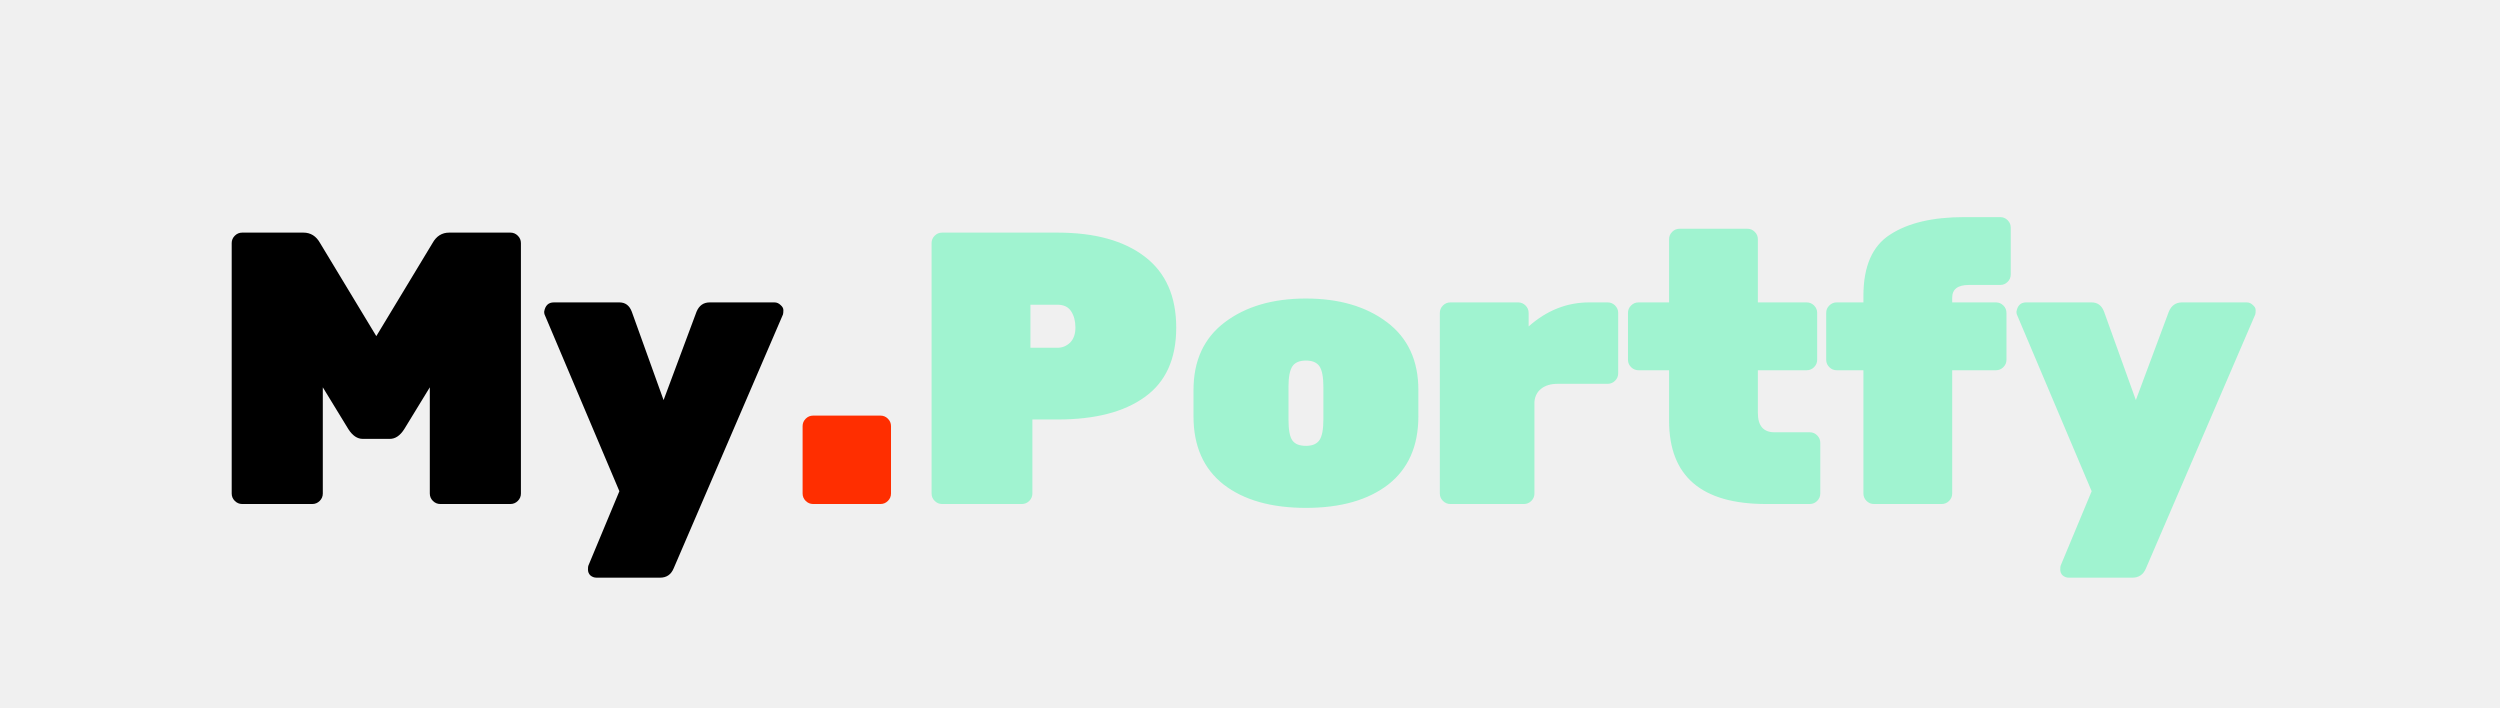
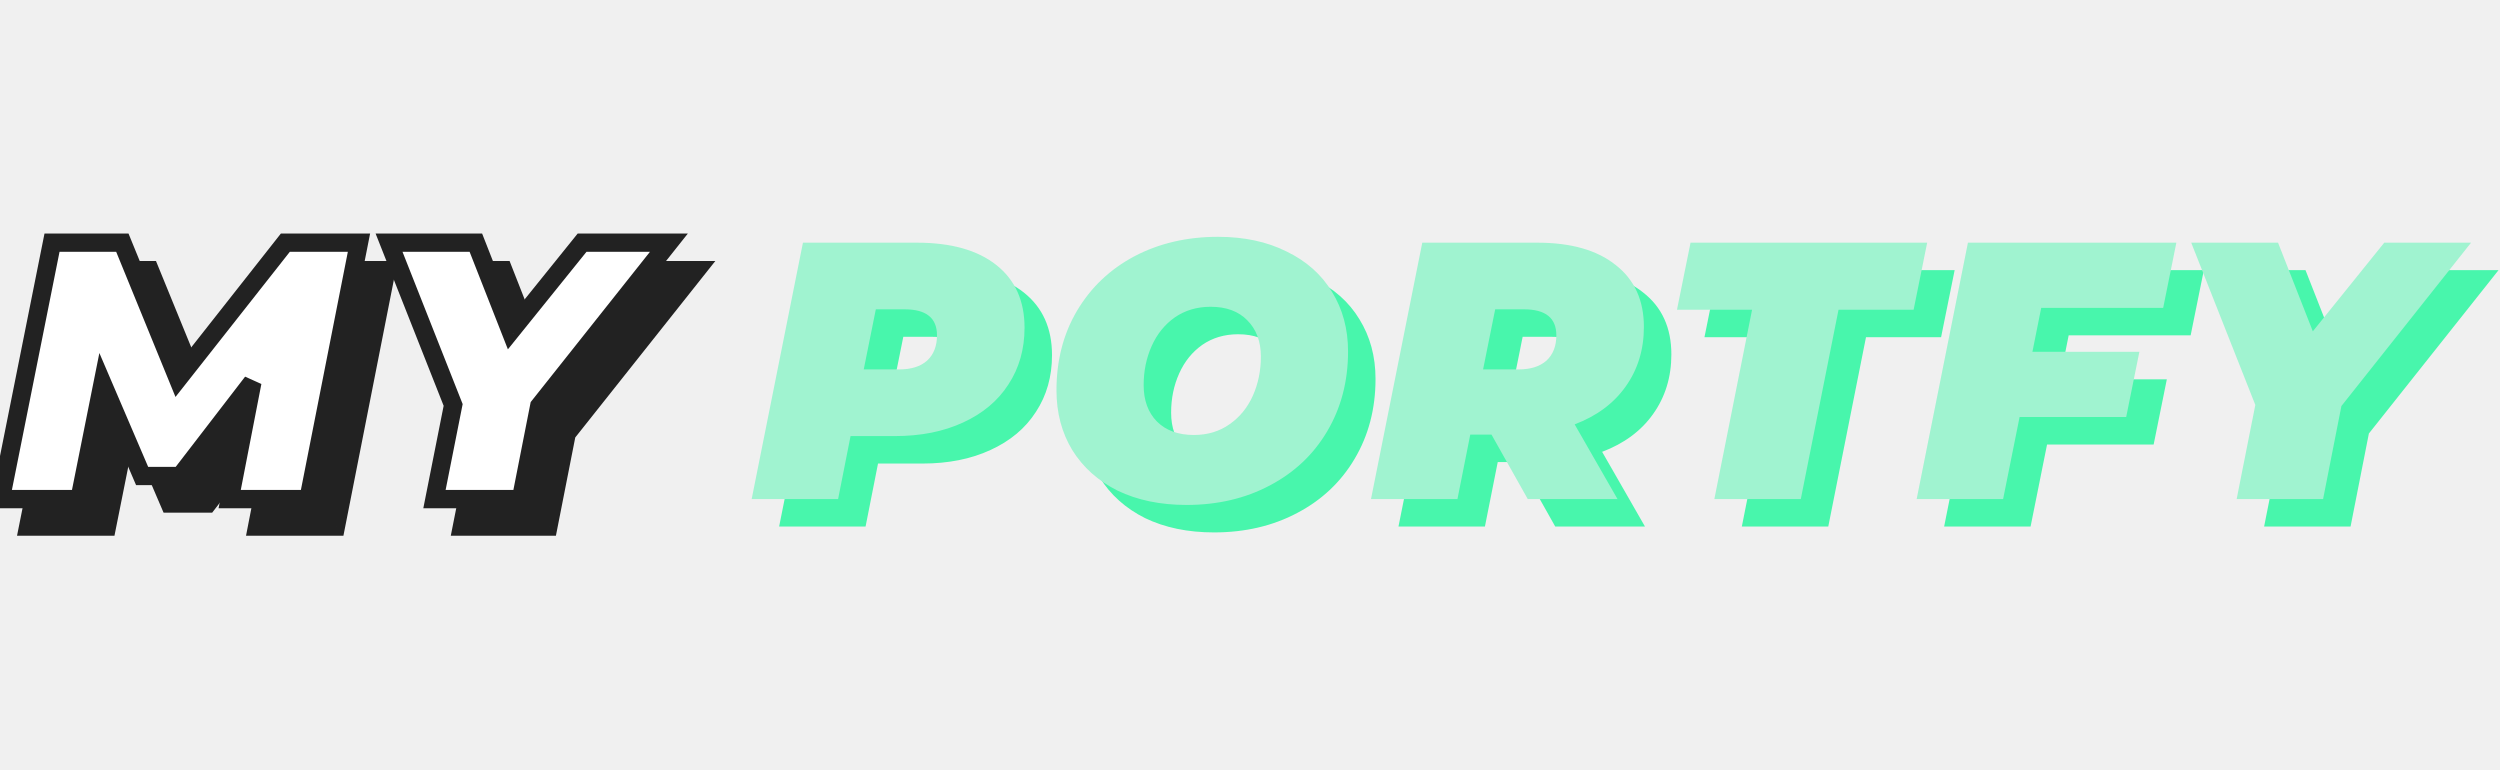
- <svg xmlns="http://www.w3.org/2000/svg" width="212" height="60" viewBox="0 0 212 73" fill="none">
-   <path d="M23.378 24H29.698C29.992 24 30.245 24.107 30.458 24.32C30.672 24.533 30.778 24.787 30.778 25.08V50.92C30.778 51.213 30.672 51.467 30.458 51.68C30.245 51.893 29.992 52 29.698 52H22.458C22.165 52 21.912 51.893 21.698 51.68C21.485 51.467 21.378 51.213 21.378 50.92V39.96L18.738 44.28C18.312 44.947 17.818 45.28 17.258 45.28H14.458C13.898 45.28 13.405 44.947 12.978 44.28L10.338 39.96V50.92C10.338 51.213 10.232 51.467 10.018 51.68C9.805 51.893 9.552 52 9.258 52H2.018C1.725 52 1.472 51.893 1.258 51.68C1.045 51.467 0.938 51.213 0.938 50.92V25.08C0.938 24.787 1.045 24.533 1.258 24.32C1.472 24.107 1.725 24 2.018 24H8.338C9.085 24 9.658 24.36 10.058 25.08L15.858 34.68L21.658 25.08C22.058 24.36 22.632 24 23.378 24ZM34.177 31.2H40.937C41.551 31.2 41.977 31.52 42.217 32.16L45.497 41.28L48.897 32.16C49.164 31.52 49.617 31.2 50.257 31.2H56.937C57.177 31.2 57.391 31.293 57.577 31.48C57.764 31.64 57.857 31.813 57.857 32C57.857 32.187 57.844 32.333 57.817 32.44L46.537 58.64C46.271 59.28 45.804 59.6 45.137 59.6H38.577C38.337 59.6 38.124 59.52 37.937 59.36C37.777 59.2 37.697 59 37.697 58.76C37.697 58.547 37.711 58.413 37.737 58.36L40.937 50.68L33.217 32.44C33.191 32.36 33.177 32.267 33.177 32.16C33.284 31.52 33.617 31.2 34.177 31.2Z" fill="black" />
-   <path d="M60.921 42.88H67.881C68.175 42.88 68.428 42.987 68.641 43.2C68.855 43.413 68.961 43.667 68.961 43.96V50.92C68.961 51.213 68.855 51.467 68.641 51.68C68.428 51.893 68.175 52 67.881 52H60.921C60.628 52 60.375 51.893 60.161 51.68C59.948 51.467 59.841 51.213 59.841 50.92V43.96C59.841 43.667 59.948 43.413 60.161 43.2C60.375 42.987 60.628 42.88 60.921 42.88Z" fill="#FF2E00" />
-   <path d="M74.228 24H86.148C89.988 24 92.988 24.827 95.148 26.48C97.308 28.133 98.388 30.573 98.388 33.8C98.388 37.027 97.308 39.413 95.148 40.96C93.014 42.507 90.014 43.28 86.148 43.28H83.548V50.92C83.548 51.213 83.441 51.467 83.228 51.68C83.014 51.893 82.761 52 82.468 52H74.228C73.934 52 73.681 51.893 73.468 51.68C73.254 51.467 73.148 51.213 73.148 50.92V25.08C73.148 24.787 73.254 24.533 73.468 24.32C73.681 24.107 73.934 24 74.228 24ZM83.348 31.44V35.88H86.148C86.628 35.88 87.054 35.707 87.428 35.36C87.801 34.987 87.988 34.467 87.988 33.8C87.988 33.133 87.841 32.573 87.548 32.12C87.254 31.667 86.788 31.44 86.148 31.44H83.348ZM100.171 42.96V40.24C100.171 37.2 101.251 34.867 103.411 33.24C105.571 31.613 108.358 30.8 111.771 30.8C115.184 30.8 117.971 31.613 120.131 33.24C122.291 34.867 123.371 37.2 123.371 40.24V42.96C123.371 46.027 122.331 48.373 120.251 50C118.171 51.6 115.344 52.4 111.771 52.4C108.198 52.4 105.371 51.6 103.291 50C101.211 48.373 100.171 46.027 100.171 42.96ZM113.571 43.28V39.92C113.571 38.907 113.438 38.2 113.171 37.8C112.904 37.4 112.438 37.2 111.771 37.2C111.104 37.2 110.638 37.4 110.371 37.8C110.104 38.2 109.971 38.907 109.971 39.92V43.28C109.971 44.347 110.104 45.067 110.371 45.44C110.638 45.813 111.104 46 111.771 46C112.438 46 112.904 45.8 113.171 45.4C113.438 45 113.571 44.293 113.571 43.28ZM134.747 32.28V33.68C136.613 32.027 138.693 31.2 140.987 31.2H142.907C143.2 31.2 143.453 31.307 143.667 31.52C143.88 31.733 143.987 31.987 143.987 32.28V38.52C143.987 38.813 143.88 39.067 143.667 39.28C143.453 39.493 143.2 39.6 142.907 39.6H137.747C137.027 39.6 136.453 39.773 136.027 40.12C135.627 40.44 135.4 40.88 135.347 41.44V50.92C135.347 51.213 135.24 51.467 135.027 51.68C134.813 51.893 134.56 52 134.267 52H126.667C126.373 52 126.12 51.893 125.907 51.68C125.693 51.467 125.587 51.213 125.587 50.92V32.28C125.587 31.987 125.693 31.733 125.907 31.52C126.12 31.307 126.373 31.2 126.667 31.2H133.667C133.96 31.2 134.213 31.307 134.427 31.52C134.64 31.733 134.747 31.987 134.747 32.28ZM158.398 38.2V42.6C158.398 43.933 158.971 44.6 160.118 44.6H163.758C164.051 44.6 164.304 44.707 164.518 44.92C164.731 45.133 164.838 45.387 164.838 45.68V50.92C164.838 51.213 164.731 51.467 164.518 51.68C164.304 51.893 164.051 52 163.758 52H159.238C152.571 52 149.238 49.133 149.238 43.4V38.2H146.078C145.784 38.2 145.531 38.093 145.318 37.88C145.104 37.667 144.998 37.413 144.998 37.12V32.28C144.998 31.987 145.104 31.733 145.318 31.52C145.531 31.307 145.784 31.2 146.078 31.2H149.238V24.68C149.238 24.387 149.344 24.133 149.558 23.92C149.771 23.707 150.024 23.6 150.318 23.6H157.318C157.611 23.6 157.864 23.707 158.078 23.92C158.291 24.133 158.398 24.387 158.398 24.68V31.2H163.438C163.731 31.2 163.984 31.307 164.198 31.52C164.411 31.733 164.518 31.987 164.518 32.28V37.12C164.518 37.413 164.411 37.667 164.198 37.88C163.984 38.093 163.731 38.2 163.438 38.2H158.398ZM178.448 30.72V31.2H182.968C183.261 31.2 183.514 31.307 183.728 31.52C183.941 31.733 184.048 31.987 184.048 32.28V37.12C184.048 37.413 183.941 37.667 183.728 37.88C183.514 38.093 183.261 38.2 182.968 38.2H178.448V50.92C178.448 51.213 178.341 51.467 178.128 51.68C177.914 51.893 177.661 52 177.368 52H170.368C170.074 52 169.821 51.893 169.608 51.68C169.394 51.467 169.288 51.213 169.288 50.92V38.2H166.528C166.234 38.2 165.981 38.093 165.768 37.88C165.554 37.667 165.448 37.413 165.448 37.12V32.28C165.448 31.987 165.554 31.733 165.768 31.52C165.981 31.307 166.234 31.2 166.528 31.2H169.288V30.52C169.288 27.48 170.208 25.373 172.048 24.2C173.888 23 176.434 22.4 179.688 22.4H183.408C183.701 22.4 183.954 22.507 184.168 22.72C184.381 22.933 184.488 23.187 184.488 23.48V28.32C184.488 28.613 184.381 28.867 184.168 29.08C183.954 29.293 183.701 29.4 183.408 29.4H180.168C179.021 29.4 178.448 29.84 178.448 30.72ZM186.077 31.2H192.837C193.451 31.2 193.877 31.52 194.117 32.16L197.397 41.28L200.797 32.16C201.064 31.52 201.517 31.2 202.157 31.2H208.837C209.077 31.2 209.291 31.293 209.477 31.48C209.664 31.64 209.757 31.813 209.757 32C209.757 32.187 209.744 32.333 209.717 32.44L198.437 58.64C198.171 59.28 197.704 59.6 197.037 59.6H190.477C190.237 59.6 190.024 59.52 189.837 59.36C189.677 59.2 189.597 59 189.597 58.76C189.597 58.547 189.611 58.413 189.637 58.36L192.837 50.68L185.117 32.44C185.091 32.36 185.077 32.267 185.077 32.16C185.184 31.52 185.517 31.2 186.077 31.2Z" fill="#A0F3D0" />
+ <svg xmlns="http://www.w3.org/2000/svg" width="195" height="60" viewBox="0 0 273 33" fill="none">
+   <path d="M42.2 4L36.68 32H28.08L30.56 19.24L22.68 29.48H18.52L14.2 19.4L11.68 32H3.08L8.68 4H16.36L22.44 18.88L34.16 4H42.2ZM61.884 21.84L59.884 32H50.444L52.484 21.72L45.484 4H54.964L58.764 13.68L66.564 4H76.044L61.884 21.84Z" fill="#222222" />
+   <path d="M42.2 4L43.181 4.193L43.416 3H42.2V4ZM36.68 32V33H37.502L37.661 32.193L36.68 32ZM28.08 32L27.098 31.809L26.867 33H28.08V32ZM30.56 19.24L31.542 19.431L29.767 18.63L30.56 19.24ZM22.68 29.48V30.48H23.172L23.473 30.09L22.68 29.48ZM18.52 29.48L17.601 29.874L17.861 30.48H18.52V29.48ZM14.2 19.4L15.119 19.006L13.851 16.047L13.219 19.204L14.2 19.4ZM11.68 32V33H12.5L12.661 32.196L11.68 32ZM3.08 32L2.099 31.804L1.86 33H3.08V32ZM8.68 4V3H7.86L7.699 3.804L8.68 4ZM16.36 4L17.286 3.622L17.032 3H16.36V4ZM22.44 18.88L21.514 19.258L22.163 20.847L23.226 19.499L22.44 18.88ZM34.16 4V3H33.675L33.374 3.381L34.16 4ZM41.219 3.807L35.699 31.807L37.661 32.193L43.181 4.193L41.219 3.807ZM36.68 31H28.08V33H36.68V31ZM29.062 32.191L31.542 19.431L29.578 19.049L27.098 31.809L29.062 32.191ZM29.767 18.63L21.887 28.87L23.473 30.09L31.352 19.85L29.767 18.63ZM22.68 28.48H18.52V30.48H22.68V28.48ZM19.439 29.086L15.119 19.006L13.281 19.794L17.601 29.874L19.439 29.086ZM13.219 19.204L10.699 31.804L12.661 32.196L15.181 19.596L13.219 19.204ZM11.68 31H3.08V33H11.68V31ZM4.061 32.196L9.661 4.196L7.699 3.804L2.099 31.804L4.061 32.196ZM8.68 5H16.36V3H8.68V5ZM15.434 4.378L21.514 19.258L23.366 18.502L17.286 3.622L15.434 4.378ZM23.226 19.499L34.946 4.619L33.374 3.381L21.654 18.261L23.226 19.499ZM34.16 5H42.2V3H34.16V5ZM61.884 21.84L61.101 21.218L60.95 21.409L60.903 21.647L61.884 21.84ZM59.884 32V33H60.706L60.865 32.193L59.884 32ZM50.444 32L49.463 31.805L49.226 33H50.444V32ZM52.484 21.72L53.465 21.915L53.522 21.626L53.414 21.353L52.484 21.72ZM45.484 4V3H44.014L44.554 4.367L45.484 4ZM54.964 4L55.895 3.635L55.646 3H54.964V4ZM58.764 13.68L57.833 14.045L58.462 15.648L59.543 14.307L58.764 13.68ZM66.564 4V3H66.086L65.785 3.373L66.564 4ZM76.044 4L76.827 4.622L78.115 3H76.044V4ZM60.903 21.647L58.903 31.807L60.865 32.193L62.865 22.033L60.903 21.647ZM59.884 31H50.444V33H59.884V31ZM51.425 32.195L53.465 21.915L51.503 21.525L49.463 31.805L51.425 32.195ZM53.414 21.353L46.414 3.633L44.554 4.367L51.554 22.087L53.414 21.353ZM45.484 5H54.964V3H45.484V5ZM54.033 4.365L57.833 14.045L59.695 13.315L55.895 3.635L54.033 4.365ZM59.543 14.307L67.343 4.627L65.785 3.373L57.985 13.053L59.543 14.307ZM66.564 5H76.044V3H66.564V5ZM75.261 3.378L61.101 21.218L62.667 22.462L76.827 4.622L75.261 3.378Z" fill="#222222" />
+   <path d="M103.12 4C106.853 4 109.747 4.813 111.8 6.44C113.853 8.067 114.88 10.347 114.88 13.28C114.88 15.627 114.293 17.693 113.12 19.48C111.973 21.267 110.32 22.653 108.16 23.64C106.027 24.627 103.547 25.12 100.72 25.12H95.88L94.52 32H85.08L90.68 4H103.12ZM101.2 17.84C102.507 17.84 103.52 17.52 104.24 16.88C104.96 16.213 105.32 15.293 105.32 14.12C105.32 12.227 104.147 11.28 101.8 11.28H98.64L97.32 17.84H101.2ZM132.567 32.64C129.713 32.64 127.207 32.12 125.047 31.08C122.913 30.013 121.26 28.533 120.087 26.64C118.94 24.747 118.367 22.573 118.367 20.12C118.367 16.867 119.113 13.973 120.607 11.44C122.127 8.88 124.22 6.893 126.887 5.48C129.58 4.067 132.62 3.36 136.007 3.36C138.86 3.36 141.353 3.893 143.487 4.96C145.647 6 147.3 7.467 148.447 9.36C149.62 11.253 150.207 13.427 150.207 15.88C150.207 19.133 149.447 22.04 147.927 24.6C146.433 27.133 144.34 29.107 141.647 30.52C138.98 31.933 135.953 32.64 132.567 32.64ZM133.367 25C134.86 25 136.153 24.613 137.247 23.84C138.367 23.067 139.22 22.027 139.807 20.72C140.393 19.413 140.687 17.987 140.687 16.44C140.687 14.787 140.193 13.467 139.207 12.48C138.247 11.493 136.913 11 135.207 11C133.713 11 132.407 11.387 131.287 12.16C130.193 12.933 129.353 13.973 128.767 15.28C128.18 16.587 127.887 18.013 127.887 19.56C127.887 21.213 128.367 22.533 129.327 23.52C130.313 24.507 131.66 25 133.367 25ZM182.513 13.2C182.513 15.68 181.846 17.853 180.513 19.72C179.206 21.56 177.353 22.933 174.953 23.84L179.633 32H169.833L165.873 24.96H163.553L162.153 32H152.713L158.313 4H170.873C174.553 4 177.406 4.813 179.433 6.44C181.486 8.04 182.513 10.293 182.513 13.2ZM172.953 14.12C172.953 12.227 171.779 11.28 169.433 11.28H166.273L164.953 17.84H168.833C170.139 17.84 171.153 17.52 171.873 16.88C172.593 16.213 172.953 15.293 172.953 14.12ZM194.327 11.32H186.127L187.607 4H213.447L211.967 11.32H203.767L199.647 32H190.207L194.327 11.32ZM225.899 11.12L224.939 15.92H236.619L235.179 23.04H223.539L221.739 32H212.299L217.899 4H240.659L239.219 11.12H225.899ZM258.681 21.84L256.681 32H247.241L249.281 21.72L242.281 4H251.761L255.561 13.68L263.361 4H272.841L258.681 21.84Z" fill="#48F6AC" />
+   <path d="M100.12 1C103.853 1 106.747 1.813 108.8 3.44C110.853 5.067 111.88 7.347 111.88 10.28C111.88 12.627 111.293 14.693 110.12 16.48C108.973 18.267 107.32 19.653 105.16 20.64C103.027 21.627 100.547 22.12 97.72 22.12H92.88L91.52 29H82.08L87.68 1H100.12ZM98.2 14.84C99.507 14.84 100.52 14.52 101.24 13.88C101.96 13.213 102.32 12.293 102.32 11.12C102.32 9.227 101.147 8.28 98.8 8.28H95.64L94.32 14.84H98.2ZM129.567 29.64C126.713 29.64 124.207 29.12 122.047 28.08C119.913 27.013 118.26 25.533 117.087 23.64C115.94 21.747 115.367 19.573 115.367 17.12C115.367 13.867 116.113 10.973 117.607 8.44C119.127 5.88 121.22 3.893 123.887 2.48C126.58 1.067 129.62 0.36 133.007 0.36C135.86 0.36 138.353 0.893 140.487 1.96C142.647 3 144.3 4.467 145.447 6.36C146.62 8.253 147.207 10.427 147.207 12.88C147.207 16.133 146.447 19.04 144.927 21.6C143.433 24.133 141.34 26.107 138.647 27.52C135.98 28.933 132.953 29.64 129.567 29.64ZM130.367 22C131.86 22 133.153 21.613 134.247 20.84C135.367 20.067 136.22 19.027 136.807 17.72C137.393 16.413 137.687 14.987 137.687 13.44C137.687 11.787 137.193 10.467 136.207 9.48C135.247 8.493 133.913 8 132.207 8C130.713 8 129.407 8.387 128.287 9.16C127.193 9.933 126.353 10.973 125.767 12.28C125.18 13.587 124.887 15.013 124.887 16.56C124.887 18.213 125.367 19.533 126.327 20.52C127.313 21.507 128.66 22 130.367 22ZM179.513 10.2C179.513 12.68 178.846 14.853 177.513 16.72C176.206 18.56 174.353 19.933 171.953 20.84L176.633 29H166.833L162.873 21.96H160.553L159.153 29H149.713L155.313 1H167.873C171.553 1 174.406 1.813 176.433 3.44C178.486 5.04 179.513 7.293 179.513 10.2ZM169.953 11.12C169.953 9.227 168.779 8.28 166.433 8.28H163.273L161.953 14.84H165.833C167.139 14.84 168.153 14.52 168.873 13.88C169.593 13.213 169.953 12.293 169.953 11.12ZM191.327 8.32H183.127L184.607 1H210.447L208.967 8.32H200.767L196.647 29H187.207L191.327 8.32ZM222.899 8.12L221.939 12.92H233.619L232.179 20.04H220.539L218.739 29H209.299L214.899 1H237.659L236.219 8.12H222.899ZM255.681 18.84L253.681 29H244.241L246.281 18.72L239.281 1H248.761L252.561 10.68L260.361 1H269.841L255.681 18.84Z" fill="#A0F3D0" />
+   <path d="M39.2 1L33.68 29H25.08L27.56 16.24L19.68 26.48H15.52L11.2 16.4L8.68 29H0.08L5.68 1H13.36L19.44 15.88L31.16 1H39.2ZM58.884 18.84L56.884 29H47.444L49.484 18.72L42.484 1H51.964L55.764 10.68L63.564 1H73.044L58.884 18.84Z" fill="white" />
+   <path d="M39.2 1L40.181 1.193L40.416 -1.90735e-06H39.2V1ZM33.68 29V30H34.502L34.661 29.193L33.68 29ZM25.08 29L24.098 28.809L23.867 30H25.08V29ZM27.56 16.24L28.542 16.431L26.767 15.63L27.56 16.24ZM19.68 26.48V27.48H20.172L20.473 27.09L19.68 26.48ZM15.52 26.48L14.601 26.874L14.861 27.48H15.52V26.48ZM11.2 16.4L12.119 16.006L10.851 13.047L10.219 16.204L11.2 16.4ZM8.68 29V30H9.5L9.661 29.196L8.68 29ZM0.08 29L-0.901 28.804L-1.14 30H0.08V29ZM5.68 1V-1.90735e-06H4.86L4.699 0.804L5.68 1ZM13.36 1L14.286 0.622L14.032 -1.90735e-06H13.36V1ZM19.44 15.88L18.514 16.258L19.163 17.847L20.226 16.499L19.44 15.88ZM31.16 1V-1.90735e-06H30.675L30.374 0.381L31.16 1ZM38.219 0.807L32.699 28.807L34.661 29.193L40.181 1.193L38.219 0.807ZM33.68 28H25.08V30H33.68V28ZM26.062 29.191L28.542 16.431L26.578 16.049L24.098 28.809L26.062 29.191ZM26.767 15.63L18.887 25.87L20.473 27.09L28.352 16.85L26.767 15.63ZM19.68 25.48H15.52V27.48H19.68V25.48ZM16.439 26.086L12.119 16.006L10.281 16.794L14.601 26.874L16.439 26.086ZM10.219 16.204L7.699 28.804L9.661 29.196L12.181 16.596L10.219 16.204ZM8.68 28H0.08V30H8.68V28ZM1.061 29.196L6.661 1.196L4.699 0.804L-0.901 28.804L1.061 29.196ZM5.68 2H13.36V-1.90735e-06H5.68V2ZM12.434 1.378L18.514 16.258L20.366 15.502L14.286 0.622L12.434 1.378ZM20.226 16.499L31.946 1.619L30.374 0.381L18.654 15.261L20.226 16.499ZM31.16 2H39.2V-1.90735e-06H31.16V2ZM58.884 18.84L58.101 18.218L57.95 18.409L57.903 18.647L58.884 18.84ZM56.884 29V30H57.706L57.865 29.193L56.884 29ZM47.444 29L46.463 28.805L46.226 30H47.444V29ZM49.484 18.72L50.465 18.915L50.522 18.626L50.414 18.353L49.484 18.72ZM42.484 1V-1.90735e-06H41.014L41.554 1.367L42.484 1ZM51.964 1L52.895 0.635L52.646 -1.90735e-06H51.964V1ZM55.764 10.68L54.833 11.045L55.462 12.648L56.543 11.307L55.764 10.68ZM63.564 1V-1.90735e-06H63.086L62.785 0.373L63.564 1ZM73.044 1L73.827 1.622L75.115 -1.90735e-06H73.044V1ZM57.903 18.647L55.903 28.807L57.865 29.193L59.865 19.033L57.903 18.647ZM56.884 28H47.444V30H56.884V28ZM48.425 29.195L50.465 18.915L48.503 18.525L46.463 28.805L48.425 29.195ZM50.414 18.353L43.414 0.633L41.554 1.367L48.554 19.087L50.414 18.353ZM42.484 2H51.964V-1.90735e-06H42.484V2ZM51.033 1.365L54.833 11.045L56.695 10.315L52.895 0.635L51.033 1.365ZM56.543 11.307L64.343 1.627L62.785 0.373L54.985 10.053L56.543 11.307ZM63.564 2H73.044V-1.90735e-06H63.564V2ZM72.261 0.378L58.101 18.218L59.667 19.462L73.827 1.622L72.261 0.378Z" fill="#222222" />
</svg>
